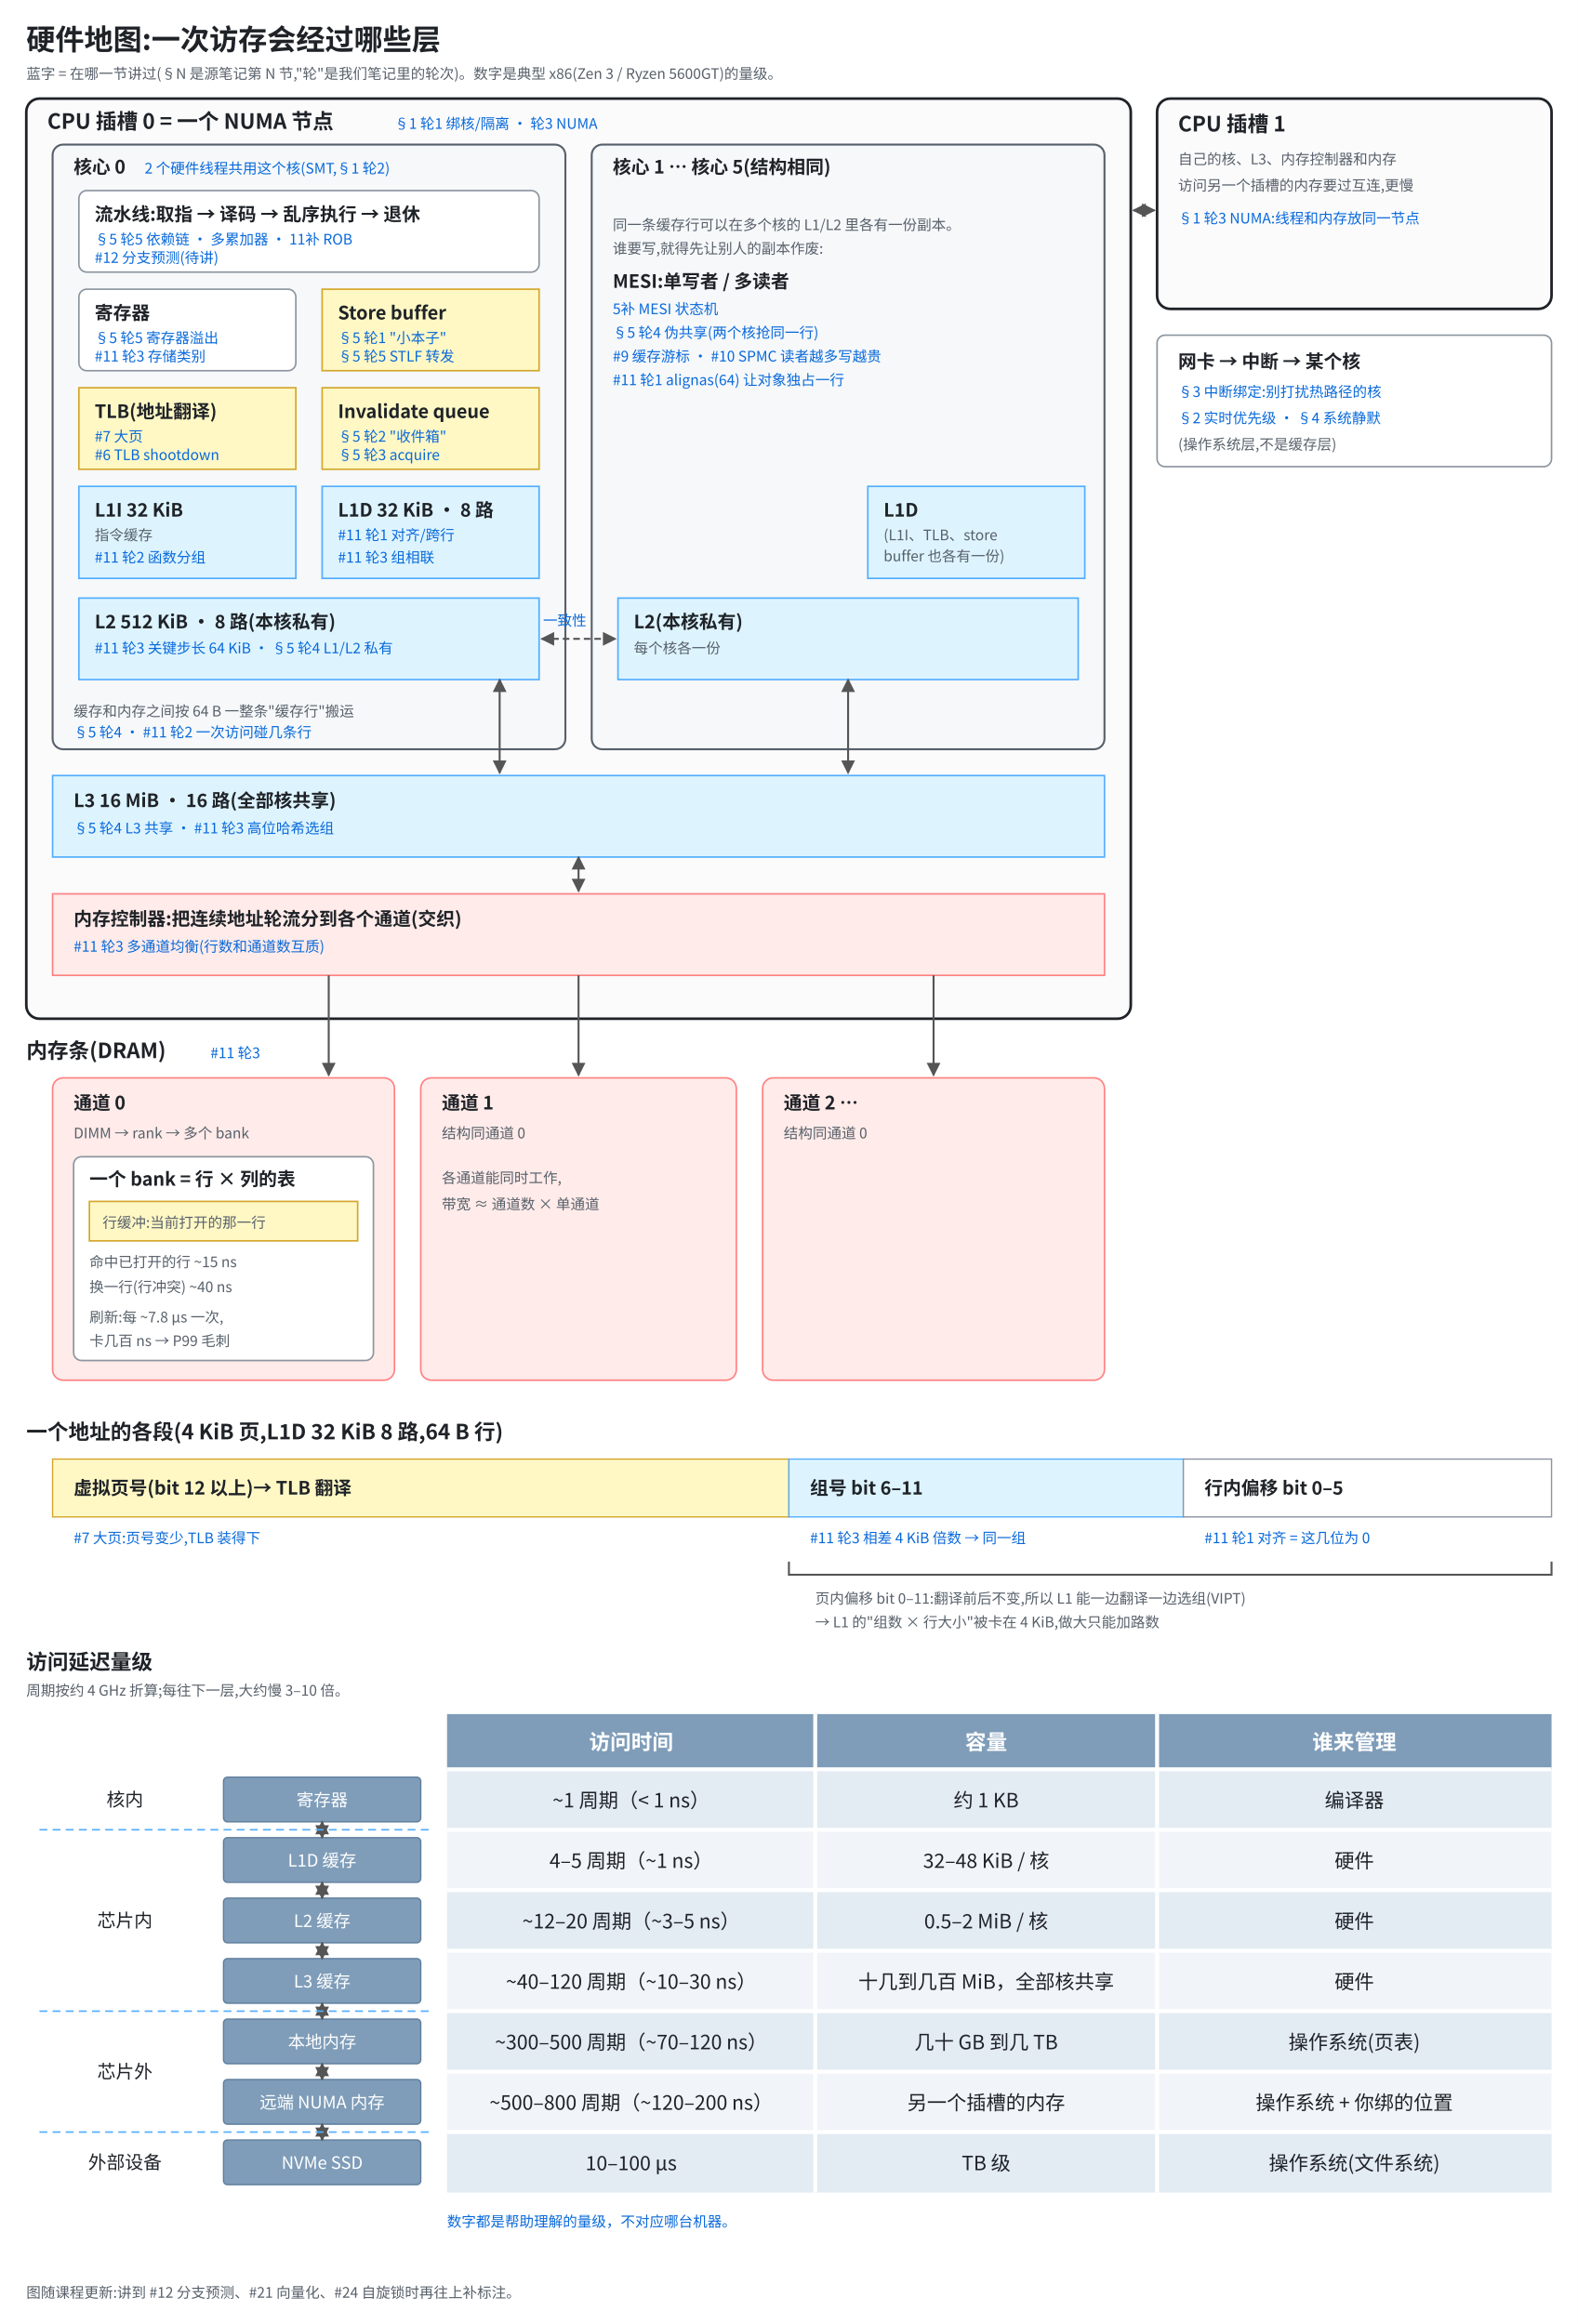
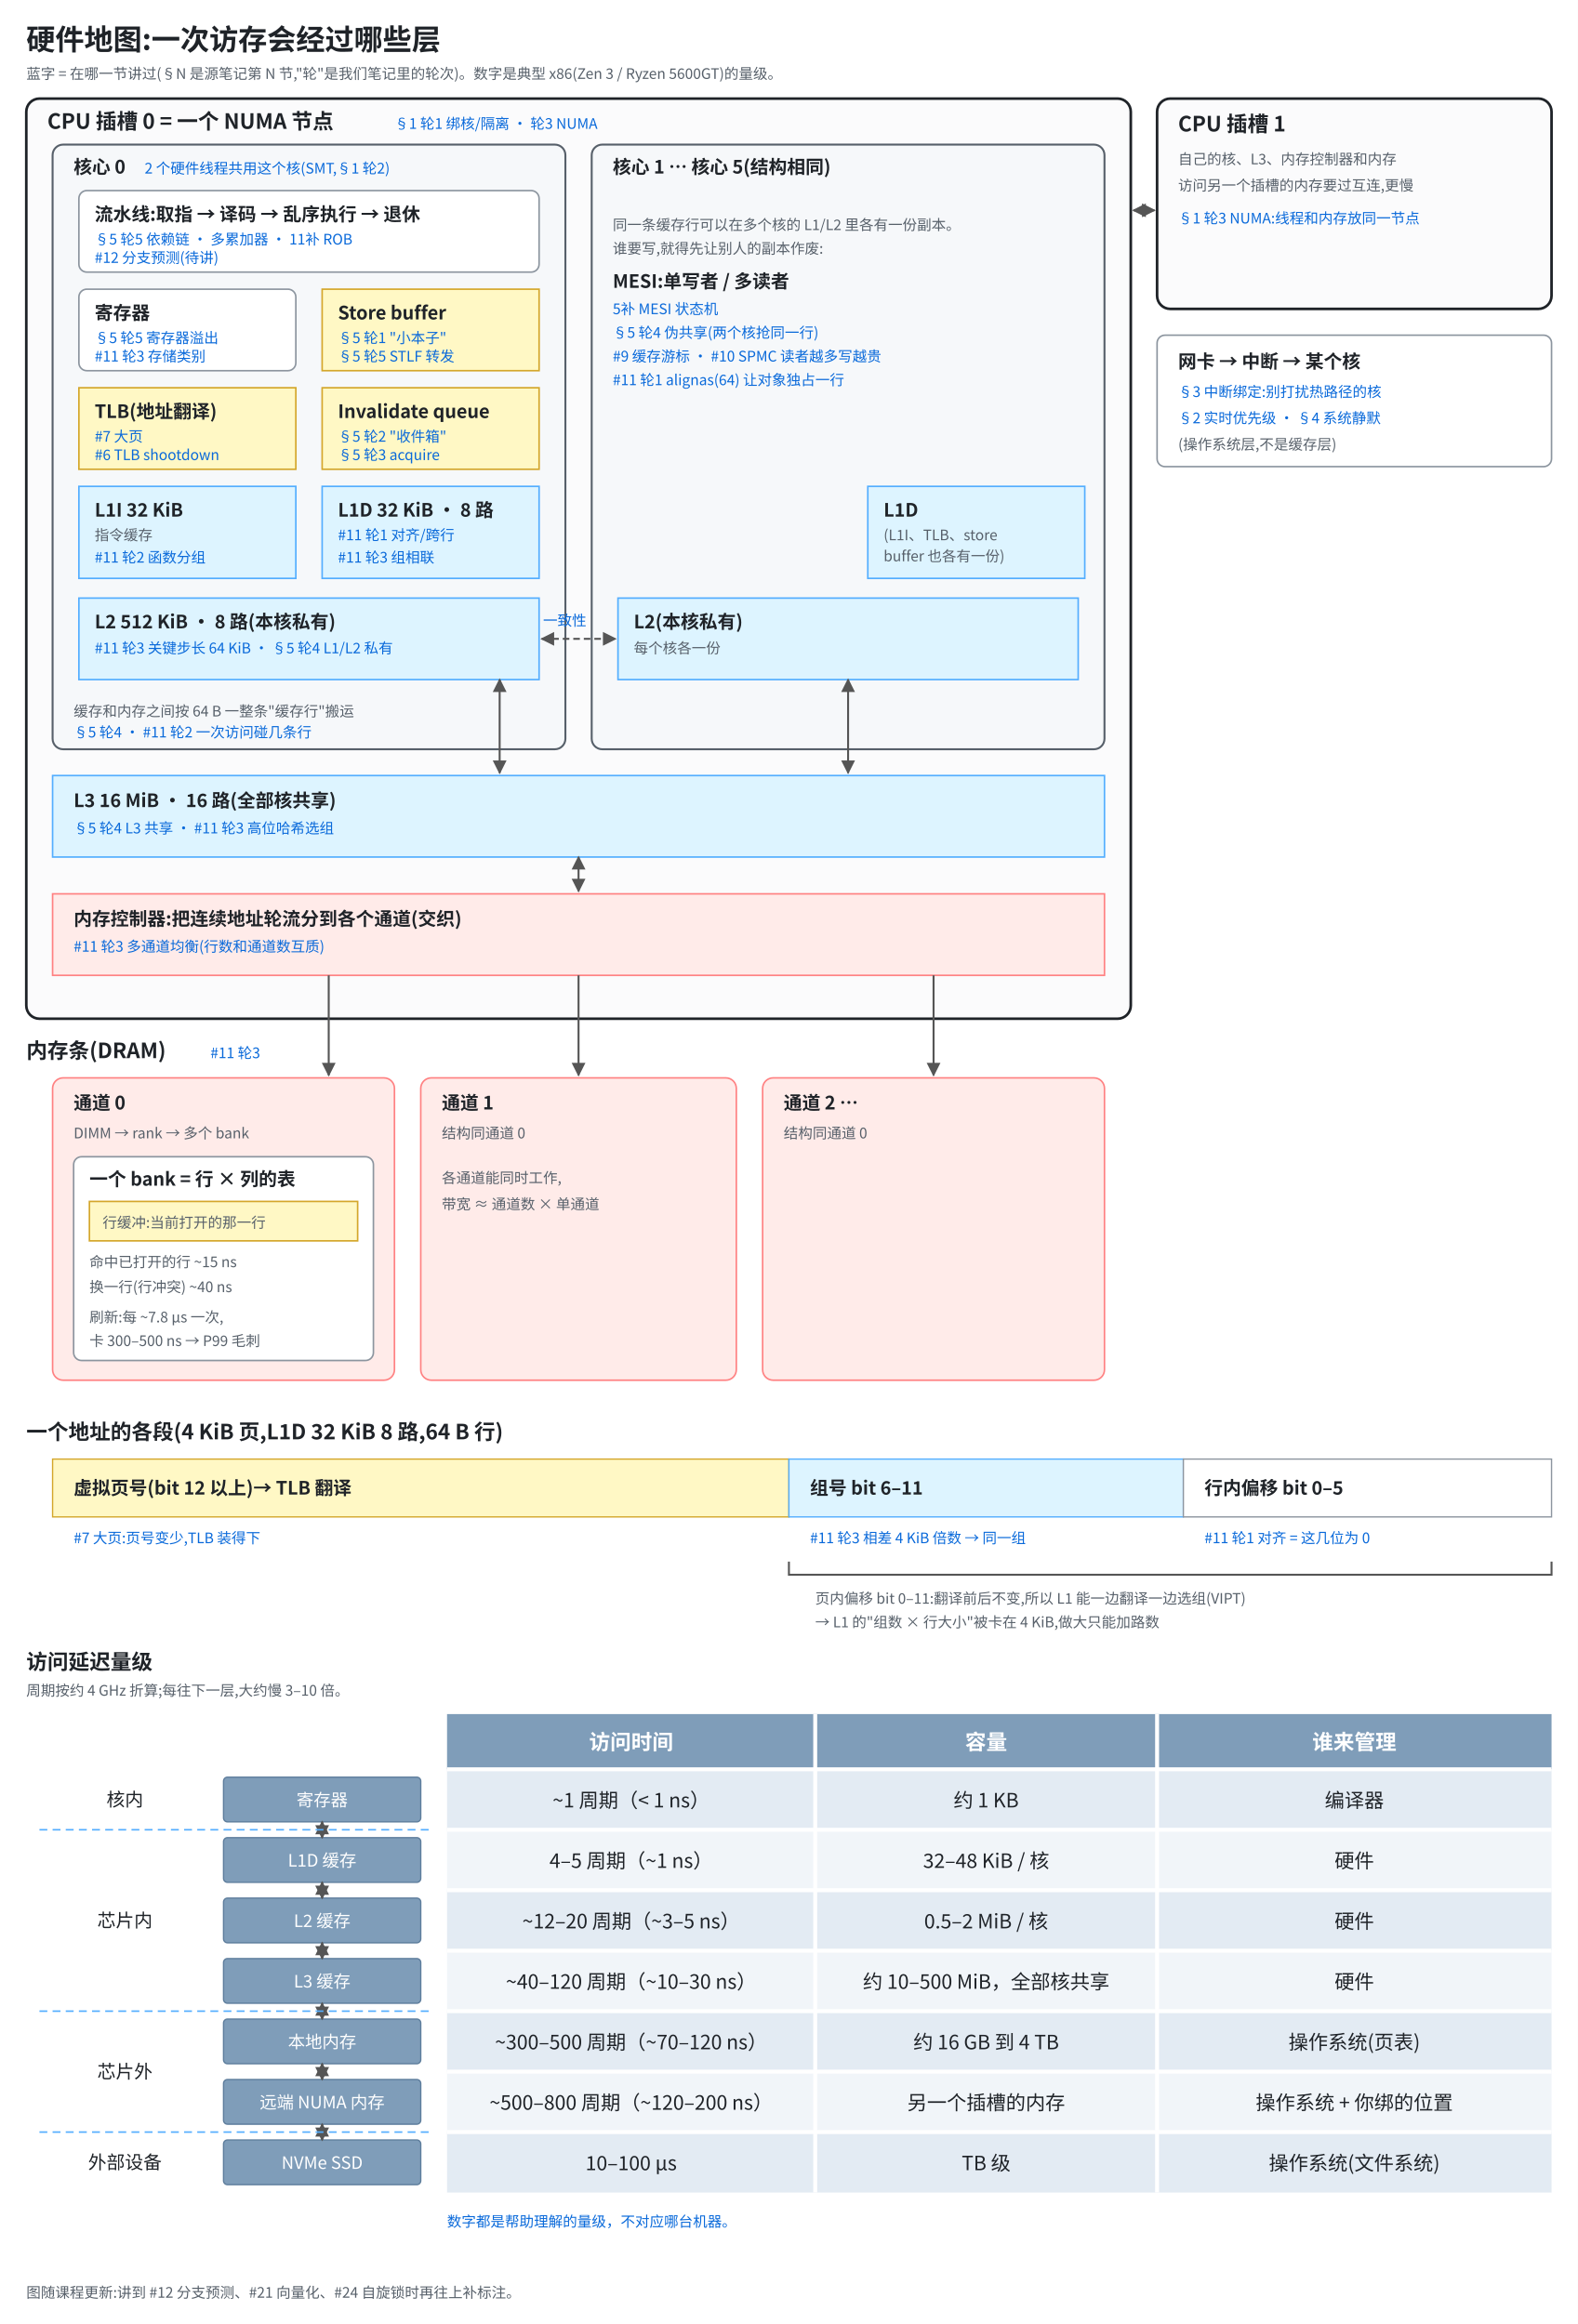
<svg xmlns="http://www.w3.org/2000/svg" viewBox="0 0 1200 1768" width="1200" height="1768" font-family="PingFang SC, Microsoft YaHei, Noto Sans CJK SC, sans-serif">
  <defs>
    <marker id="arr" viewBox="0 0 10 10" refX="9" refY="5" markerWidth="7" markerHeight="7" orient="auto-start-reverse">
      <path d="M0,0 L10,5 L0,10 z" fill="#555" />
    </marker>
    <style>
      .t  { font-size: 14px; font-weight: 600; fill: #1f2328; }
      .s  { font-size: 11px; fill: #57606a; }
      .h  { font-size: 16px; font-weight: 700; fill: #1f2328; }
      .tag{ font-size: 11px; fill: #0969da; }
      .box   { fill: #ffffff; stroke: #8c959f; stroke-width: 1.2; rx: 6; }
      .core  { fill: #f6f8fa; stroke: #57606a; stroke-width: 1.5; }
      .sock  { fill: #fbfbfc; stroke: #1f2328; stroke-width: 2; }
      .cache { fill: #ddf4ff; stroke: #54aeff; stroke-width: 1.2; }
      .buf   { fill: #fff8c5; stroke: #d4a72c; stroke-width: 1.2; }
      .mem   { fill: #ffebe9; stroke: #ff8182; stroke-width: 1.2; }
      .line  { stroke: #555; stroke-width: 1.5; fill: none; }
    </style>
  </defs>
  <rect x="0" y="0" width="1200" height="1768" fill="#ffffff" />
  <text x="20" y="38" class="h" style="font-size:22px">硬件地图:一次访存会经过哪些层</text>
  <text x="20" y="60" class="s">蓝字 = 在哪一节讲过(§N 是源笔记第 N 节,"轮"是我们笔记里的轮次)。数字是典型 x86(Zen 3 / Ryzen 5600GT)的量级。</text>
  <rect x="20" y="75" width="840" height="700" rx="10" class="sock" />
  <text x="36" y="98" class="h">CPU 插槽 0 = 一个 NUMA 节点</text>
  <text x="300" y="98" class="tag">§1 轮1 绑核/隔离 · 轮3 NUMA</text>
  <rect x="40" y="110" width="390" height="460" rx="8" class="core" />
  <text x="56" y="132" class="t">核心 0</text>
  <text x="110" y="132" class="tag">2 个硬件线程共用这个核(SMT,§1 轮2)</text>
  <rect x="60" y="145" width="350" height="62" class="box" />
  <text x="72" y="168" class="t">流水线:取指 → 译码 → 乱序执行 → 退休</text>
  <text x="72" y="186" class="tag">§5 轮5 依赖链 · 多累加器 · 11补 ROB</text>
  <text x="72" y="200" class="tag">#12 分支预测(待讲)</text>
  <rect x="60" y="220" width="165" height="62" class="box" />
  <text x="72" y="243" class="t">寄存器</text>
  <text x="72" y="261" class="tag">§5 轮5 寄存器溢出</text>
  <text x="72" y="275" class="tag">#11 轮3 存储类别</text>
  <rect x="245" y="220" width="165" height="62" class="buf" />
  <text x="257" y="243" class="t">Store buffer</text>
  <text x="257" y="261" class="tag">§5 轮1 "小本子"</text>
  <text x="257" y="275" class="tag">§5 轮5 STLF 转发</text>
  <rect x="60" y="295" width="165" height="62" class="buf" />
  <text x="72" y="318" class="t">TLB(地址翻译)</text>
  <text x="72" y="336" class="tag">#7 大页</text>
  <text x="72" y="350" class="tag">#6 TLB shootdown</text>
  <rect x="245" y="295" width="165" height="62" class="buf" />
  <text x="257" y="318" class="t">Invalidate queue</text>
  <text x="257" y="336" class="tag">§5 轮2 "收件箱"</text>
  <text x="257" y="350" class="tag">§5 轮3 acquire</text>
  <rect x="60" y="370" width="165" height="70" class="cache" />
  <text x="72" y="393" class="t">L1I 32 KiB</text>
  <text x="72" y="411" class="s">指令缓存</text>
  <text x="72" y="428" class="tag">#11 轮2 函数分组</text>
  <rect x="245" y="370" width="165" height="70" class="cache" />
  <text x="257" y="393" class="t">L1D 32 KiB · 8 路</text>
  <text x="257" y="411" class="tag">#11 轮1 对齐/跨行</text>
  <text x="257" y="428" class="tag">#11 轮3 组相联</text>
  <rect x="60" y="455" width="350" height="62" class="cache" />
  <text x="72" y="478" class="t">L2 512 KiB · 8 路(本核私有)</text>
  <text x="72" y="497" class="tag">#11 轮3 关键步长 64 KiB · §5 轮4 L1/L2 私有</text>
  <text x="56" y="545" class="s">缓存和内存之间按 64 B 一整条"缓存行"搬运</text>
  <text x="56" y="561" class="tag">§5 轮4 · #11 轮2 一次访问碰几条行</text>
  <rect x="450" y="110" width="390" height="460" rx="8" class="core" />
  <text x="466" y="132" class="t">核心 1 … 核心 5(结构相同)</text>
  <text x="466" y="175" class="s">同一条缓存行可以在多个核的 L1/L2 里各有一份副本。</text>
  <text x="466" y="193" class="s">谁要写,就得先让别人的副本作废:</text>
  <text x="466" y="219" class="t">MESI:单写者 / 多读者</text>
  <text x="466" y="239" class="tag">5补 MESI 状态机</text>
  <text x="466" y="257" class="tag">§5 轮4 伪共享(两个核抢同一行)</text>
  <text x="466" y="275" class="tag">#9 缓存游标 · #10 SPMC 读者越多写越贵</text>
  <text x="466" y="293" class="tag">#11 轮1 alignas(64) 让对象独占一行</text>
  <rect x="660" y="370" width="165" height="70" class="cache" />
  <text x="672" y="393" class="t">L1D</text>
  <text x="672" y="411" class="s">(L1I、TLB、store</text>
  <text x="672" y="427" class="s">buffer 也各有一份)</text>
  <rect x="470" y="455" width="350" height="62" class="cache" />
  <text x="482" y="478" class="t">L2(本核私有)</text>
  <text x="482" y="497" class="s">每个核各一份</text>
  <line x1="412" y1="486" x2="468" y2="486" class="line" marker-start="url(#arr)" marker-end="url(#arr)" stroke-dasharray="5 3" />
  <text x="413" y="476" class="tag">一致性</text>
  <rect x="40" y="590" width="800" height="62" class="cache" />
  <text x="56" y="614" class="t">L3 16 MiB · 16 路(全部核共享)</text>
  <text x="56" y="634" class="tag">§5 轮4 L3 共享 · #11 轮3 高位哈希选组</text>
  <line x1="380" y1="517" x2="380" y2="588" class="line" marker-start="url(#arr)" marker-end="url(#arr)" />
  <line x1="645" y1="517" x2="645" y2="588" class="line" marker-start="url(#arr)" marker-end="url(#arr)" />
  <rect x="40" y="680" width="800" height="62" class="mem" />
  <text x="56" y="704" class="t">内存控制器:把连续地址轮流分到各个通道(交织)</text>
  <text x="56" y="724" class="tag">#11 轮3 多通道均衡(行数和通道数互质)</text>
  <line x1="440" y1="652" x2="440" y2="678" class="line" marker-start="url(#arr)" marker-end="url(#arr)" />
  <rect x="880" y="75" width="300" height="160" rx="10" class="sock" />
  <text x="896" y="100" class="h">CPU 插槽 1</text>
  <text x="896" y="125" class="s">自己的核、L3、内存控制器和内存</text>
  <text x="896" y="145" class="s">访问另一个插槽的内存要过互连,更慢</text>
  <text x="896" y="170" class="tag">§1 轮3 NUMA:线程和内存放同一节点</text>
  <line x1="862" y1="160" x2="878" y2="160" class="line" marker-start="url(#arr)" marker-end="url(#arr)" />
  <rect x="880" y="255" width="300" height="100" rx="8" class="box" />
  <text x="896" y="280" class="t">网卡 → 中断 → 某个核</text>
  <text x="896" y="302" class="tag">§3 中断绑定:别打扰热路径的核</text>
  <text x="896" y="322" class="tag">§2 实时优先级 · §4 系统静默</text>
  <text x="896" y="342" class="s">(操作系统层,不是缓存层)</text>
  <text x="20" y="805" class="h">内存条(DRAM)</text>
  <text x="160" y="805" class="tag">#11 轮3</text>
  <line x1="250" y1="742" x2="250" y2="818" class="line" marker-end="url(#arr)" />
  <line x1="440" y1="742" x2="440" y2="818" class="line" marker-end="url(#arr)" />
  <line x1="710" y1="742" x2="710" y2="818" class="line" marker-end="url(#arr)" />
  <rect x="40" y="820" width="260" height="230" rx="8" class="mem" />
  <text x="56" y="844" class="t">通道 0</text>
  <text x="56" y="866" class="s">DIMM → rank → 多个 bank</text>
  <rect x="56" y="880" width="228" height="155" class="box" />
  <text x="68" y="902" class="t">一个 bank = 行 × 列的表</text>
  <rect x="68" y="914" width="204" height="30" class="buf" />
  <text x="78" y="934" class="s">行缓冲:当前打开的那一行</text>
  <text x="68" y="964" class="s">命中已打开的行 ~15 ns</text>
  <text x="68" y="983" class="s">换一行(行冲突) ~40 ns</text>
  <text x="68" y="1006" class="s">刷新:每 ~7.8 µs 一次,</text>
-   <text x="68" y="1024" class="s">卡几百 ns → P99 毛刺</text>
+   <text x="68" y="1024" class="s">卡 300–500 ns → P99 毛刺</text>
  <rect x="320" y="820" width="240" height="230" rx="8" class="mem" />
  <text x="336" y="844" class="t">通道 1</text>
  <text x="336" y="866" class="s">结构同通道 0</text>
  <text x="336" y="900" class="s">各通道能同时工作,</text>
  <text x="336" y="920" class="s">带宽 ≈ 通道数 × 单通道</text>
  <rect x="580" y="820" width="260" height="230" rx="8" class="mem" />
  <text x="596" y="844" class="t">通道 2 …</text>
  <text x="596" y="866" class="s">结构同通道 0</text>
  <text x="20" y="1095" class="h">一个地址的各段(4 KiB 页,L1D 32 KiB 8 路,64 B 行)</text>
  <rect x="40" y="1110" width="560" height="44" fill="#fff8c5" stroke="#d4a72c" />
  <rect x="600" y="1110" width="300" height="44" fill="#ddf4ff" stroke="#54aeff" />
  <rect x="900" y="1110" width="280" height="44" fill="#ffffff" stroke="#8c959f" />
  <text x="56" y="1137" class="t">虚拟页号(bit 12 以上)→ TLB 翻译</text>
  <text x="616" y="1137" class="t">组号 bit 6–11</text>
  <text x="916" y="1137" class="t">行内偏移 bit 0–5</text>
  <text x="56" y="1174" class="tag">#7 大页:页号变少,TLB 装得下</text>
  <text x="616" y="1174" class="tag">#11 轮3 相差 4 KiB 倍数 → 同一组</text>
  <text x="916" y="1174" class="tag">#11 轮1 对齐 = 这几位为 0</text>
  <path d="M600,1188 L600,1198 L1180,1198 L1180,1188" class="line" />
  <text x="620" y="1220" class="s">页内偏移 bit 0–11:翻译前后不变,所以 L1 能一边翻译一边选组(VIPT)</text>
  <text x="620" y="1238" class="s">→ L1 的"组数 × 行大小"被卡在 4 KiB,做大只能加路数</text>
  <text x="20" y="1270" class="h">访问延迟量级</text>
  <text x="20" y="1290" class="s">周期按约 4 GHz 折算;每往下一层,大约慢 3–10 倍。</text>
  <rect x="340" y="1304" width="840" height="42" fill="#7f9db9" />
  <text x="480" y="1331" text-anchor="middle" style="font-size:16px;font-weight:700;fill:#ffffff">访问时间</text>
  <text x="750" y="1331" text-anchor="middle" style="font-size:16px;font-weight:700;fill:#ffffff">容量</text>
  <text x="1030" y="1331" text-anchor="middle" style="font-size:16px;font-weight:700;fill:#ffffff">谁来管理</text>
  <line x1="620" y1="1304" x2="620" y2="1668" stroke="#ffffff" stroke-width="3" />
  <line x1="880" y1="1304" x2="880" y2="1668" stroke="#ffffff" stroke-width="3" />
  <rect x="340" y="1346" width="840" height="46" fill="#e3ebf3" />
  <line x1="340" y1="1346" x2="1180" y2="1346" stroke="#ffffff" stroke-width="3" />
  <text x="480" y="1375" text-anchor="middle" style="font-size:15px;fill:#1f2328">~1 周期（&lt; 1 ns）</text>
  <text x="750" y="1375" text-anchor="middle" style="font-size:15px;fill:#1f2328">约 1 KB</text>
  <text x="1030" y="1375" text-anchor="middle" style="font-size:15px;fill:#1f2328">编译器</text>
  <rect x="170" y="1352" width="150" height="34" rx="3" fill="#7f9db9" stroke="#5d7d9c" />
  <text x="245" y="1374" text-anchor="middle" style="font-size:13px;fill:#ffffff">寄存器</text>
  <line x1="620" y1="1346" x2="620" y2="1392" stroke="#ffffff" stroke-width="3" />
  <line x1="880" y1="1346" x2="880" y2="1392" stroke="#ffffff" stroke-width="3" />
  <rect x="340" y="1392" width="840" height="46" fill="#f1f5f9" />
  <line x1="340" y1="1392" x2="1180" y2="1392" stroke="#ffffff" stroke-width="3" />
  <text x="480" y="1421" text-anchor="middle" style="font-size:15px;fill:#1f2328">4–5 周期（~1 ns）</text>
  <text x="750" y="1421" text-anchor="middle" style="font-size:15px;fill:#1f2328">32–48 KiB / 核</text>
  <text x="1030" y="1421" text-anchor="middle" style="font-size:15px;fill:#1f2328">硬件</text>
  <rect x="170" y="1398" width="150" height="34" rx="3" fill="#7f9db9" stroke="#5d7d9c" />
  <text x="245" y="1420" text-anchor="middle" style="font-size:13px;fill:#ffffff">L1D 缓存</text>
  <line x1="620" y1="1392" x2="620" y2="1438" stroke="#ffffff" stroke-width="3" />
  <line x1="880" y1="1392" x2="880" y2="1438" stroke="#ffffff" stroke-width="3" />
  <rect x="340" y="1438" width="840" height="46" fill="#e3ebf3" />
  <line x1="340" y1="1438" x2="1180" y2="1438" stroke="#ffffff" stroke-width="3" />
  <text x="480" y="1467" text-anchor="middle" style="font-size:15px;fill:#1f2328">~12–20 周期（~3–5 ns）</text>
  <text x="750" y="1467" text-anchor="middle" style="font-size:15px;fill:#1f2328">0.5–2 MiB / 核</text>
  <text x="1030" y="1467" text-anchor="middle" style="font-size:15px;fill:#1f2328">硬件</text>
  <rect x="170" y="1444" width="150" height="34" rx="3" fill="#7f9db9" stroke="#5d7d9c" />
  <text x="245" y="1466" text-anchor="middle" style="font-size:13px;fill:#ffffff">L2 缓存</text>
  <line x1="620" y1="1438" x2="620" y2="1484" stroke="#ffffff" stroke-width="3" />
  <line x1="880" y1="1438" x2="880" y2="1484" stroke="#ffffff" stroke-width="3" />
  <rect x="340" y="1484" width="840" height="46" fill="#f1f5f9" />
  <line x1="340" y1="1484" x2="1180" y2="1484" stroke="#ffffff" stroke-width="3" />
  <text x="480" y="1513" text-anchor="middle" style="font-size:15px;fill:#1f2328">~40–120 周期（~10–30 ns）</text>
-   <text x="750" y="1513" text-anchor="middle" style="font-size:15px;fill:#1f2328">十几到几百 MiB，全部核共享</text>
+   <text x="750" y="1513" text-anchor="middle" style="font-size:15px;fill:#1f2328">约 10–500 MiB，全部核共享</text>
  <text x="1030" y="1513" text-anchor="middle" style="font-size:15px;fill:#1f2328">硬件</text>
  <rect x="170" y="1490" width="150" height="34" rx="3" fill="#7f9db9" stroke="#5d7d9c" />
  <text x="245" y="1512" text-anchor="middle" style="font-size:13px;fill:#ffffff">L3 缓存</text>
  <line x1="620" y1="1484" x2="620" y2="1530" stroke="#ffffff" stroke-width="3" />
  <line x1="880" y1="1484" x2="880" y2="1530" stroke="#ffffff" stroke-width="3" />
  <rect x="340" y="1530" width="840" height="46" fill="#e3ebf3" />
  <line x1="340" y1="1530" x2="1180" y2="1530" stroke="#ffffff" stroke-width="3" />
  <text x="480" y="1559" text-anchor="middle" style="font-size:15px;fill:#1f2328">~300–500 周期（~70–120 ns）</text>
-   <text x="750" y="1559" text-anchor="middle" style="font-size:15px;fill:#1f2328">几十 GB 到几 TB</text>
+   <text x="750" y="1559" text-anchor="middle" style="font-size:15px;fill:#1f2328">约 16 GB 到 4 TB</text>
  <text x="1030" y="1559" text-anchor="middle" style="font-size:15px;fill:#1f2328">操作系统(页表)</text>
  <rect x="170" y="1536" width="150" height="34" rx="3" fill="#7f9db9" stroke="#5d7d9c" />
  <text x="245" y="1558" text-anchor="middle" style="font-size:13px;fill:#ffffff">本地内存</text>
  <line x1="620" y1="1530" x2="620" y2="1576" stroke="#ffffff" stroke-width="3" />
  <line x1="880" y1="1530" x2="880" y2="1576" stroke="#ffffff" stroke-width="3" />
  <rect x="340" y="1576" width="840" height="46" fill="#f1f5f9" />
  <line x1="340" y1="1576" x2="1180" y2="1576" stroke="#ffffff" stroke-width="3" />
  <text x="480" y="1605" text-anchor="middle" style="font-size:15px;fill:#1f2328">~500–800 周期（~120–200 ns）</text>
  <text x="750" y="1605" text-anchor="middle" style="font-size:15px;fill:#1f2328">另一个插槽的内存</text>
  <text x="1030" y="1605" text-anchor="middle" style="font-size:15px;fill:#1f2328">操作系统 + 你绑的位置</text>
  <rect x="170" y="1582" width="150" height="34" rx="3" fill="#7f9db9" stroke="#5d7d9c" />
  <text x="245" y="1604" text-anchor="middle" style="font-size:13px;fill:#ffffff">远端 NUMA 内存</text>
  <line x1="620" y1="1576" x2="620" y2="1622" stroke="#ffffff" stroke-width="3" />
  <line x1="880" y1="1576" x2="880" y2="1622" stroke="#ffffff" stroke-width="3" />
  <rect x="340" y="1622" width="840" height="46" fill="#e3ebf3" />
  <line x1="340" y1="1622" x2="1180" y2="1622" stroke="#ffffff" stroke-width="3" />
  <text x="480" y="1651" text-anchor="middle" style="font-size:15px;fill:#1f2328">10–100 µs</text>
  <text x="750" y="1651" text-anchor="middle" style="font-size:15px;fill:#1f2328">TB 级</text>
  <text x="1030" y="1651" text-anchor="middle" style="font-size:15px;fill:#1f2328">操作系统(文件系统)</text>
  <rect x="170" y="1628" width="150" height="34" rx="3" fill="#7f9db9" stroke="#5d7d9c" />
  <text x="245" y="1650" text-anchor="middle" style="font-size:13px;fill:#ffffff">NVMe SSD</text>
  <line x1="620" y1="1622" x2="620" y2="1668" stroke="#ffffff" stroke-width="3" />
  <line x1="880" y1="1622" x2="880" y2="1668" stroke="#ffffff" stroke-width="3" />
  <line x1="245" y1="1386" x2="245" y2="1398" class="line" marker-start="url(#arr)" marker-end="url(#arr)" />
  <line x1="245" y1="1432" x2="245" y2="1444" class="line" marker-start="url(#arr)" marker-end="url(#arr)" />
  <line x1="245" y1="1478" x2="245" y2="1490" class="line" marker-start="url(#arr)" marker-end="url(#arr)" />
  <line x1="245" y1="1524" x2="245" y2="1536" class="line" marker-start="url(#arr)" marker-end="url(#arr)" />
  <line x1="245" y1="1570" x2="245" y2="1582" class="line" marker-start="url(#arr)" marker-end="url(#arr)" />
  <line x1="245" y1="1616" x2="245" y2="1628" class="line" marker-start="url(#arr)" marker-end="url(#arr)" />
  <text x="95" y="1374" text-anchor="middle" style="font-size:14px;fill:#1f2328">核内</text>
  <line x1="30" y1="1392" x2="330" y2="1392" stroke="#54aeff" stroke-width="1.2" stroke-dasharray="6 4" />
  <text x="95" y="1466" text-anchor="middle" style="font-size:14px;fill:#1f2328">芯片内</text>
  <line x1="30" y1="1530" x2="330" y2="1530" stroke="#54aeff" stroke-width="1.2" stroke-dasharray="6 4" />
  <text x="95" y="1581" text-anchor="middle" style="font-size:14px;fill:#1f2328">芯片外</text>
  <line x1="30" y1="1622" x2="330" y2="1622" stroke="#54aeff" stroke-width="1.2" stroke-dasharray="6 4" />
  <text x="95" y="1650" text-anchor="middle" style="font-size:14px;fill:#1f2328">外部设备</text>
  <text x="340" y="1694" class="tag">数字都是帮助理解的量级，不对应哪台机器。</text>
  <text x="20" y="1748" class="s">图随课程更新:讲到 #12 分支预测、#21 向量化、#24 自旋锁时再往上补标注。</text>
</svg>
